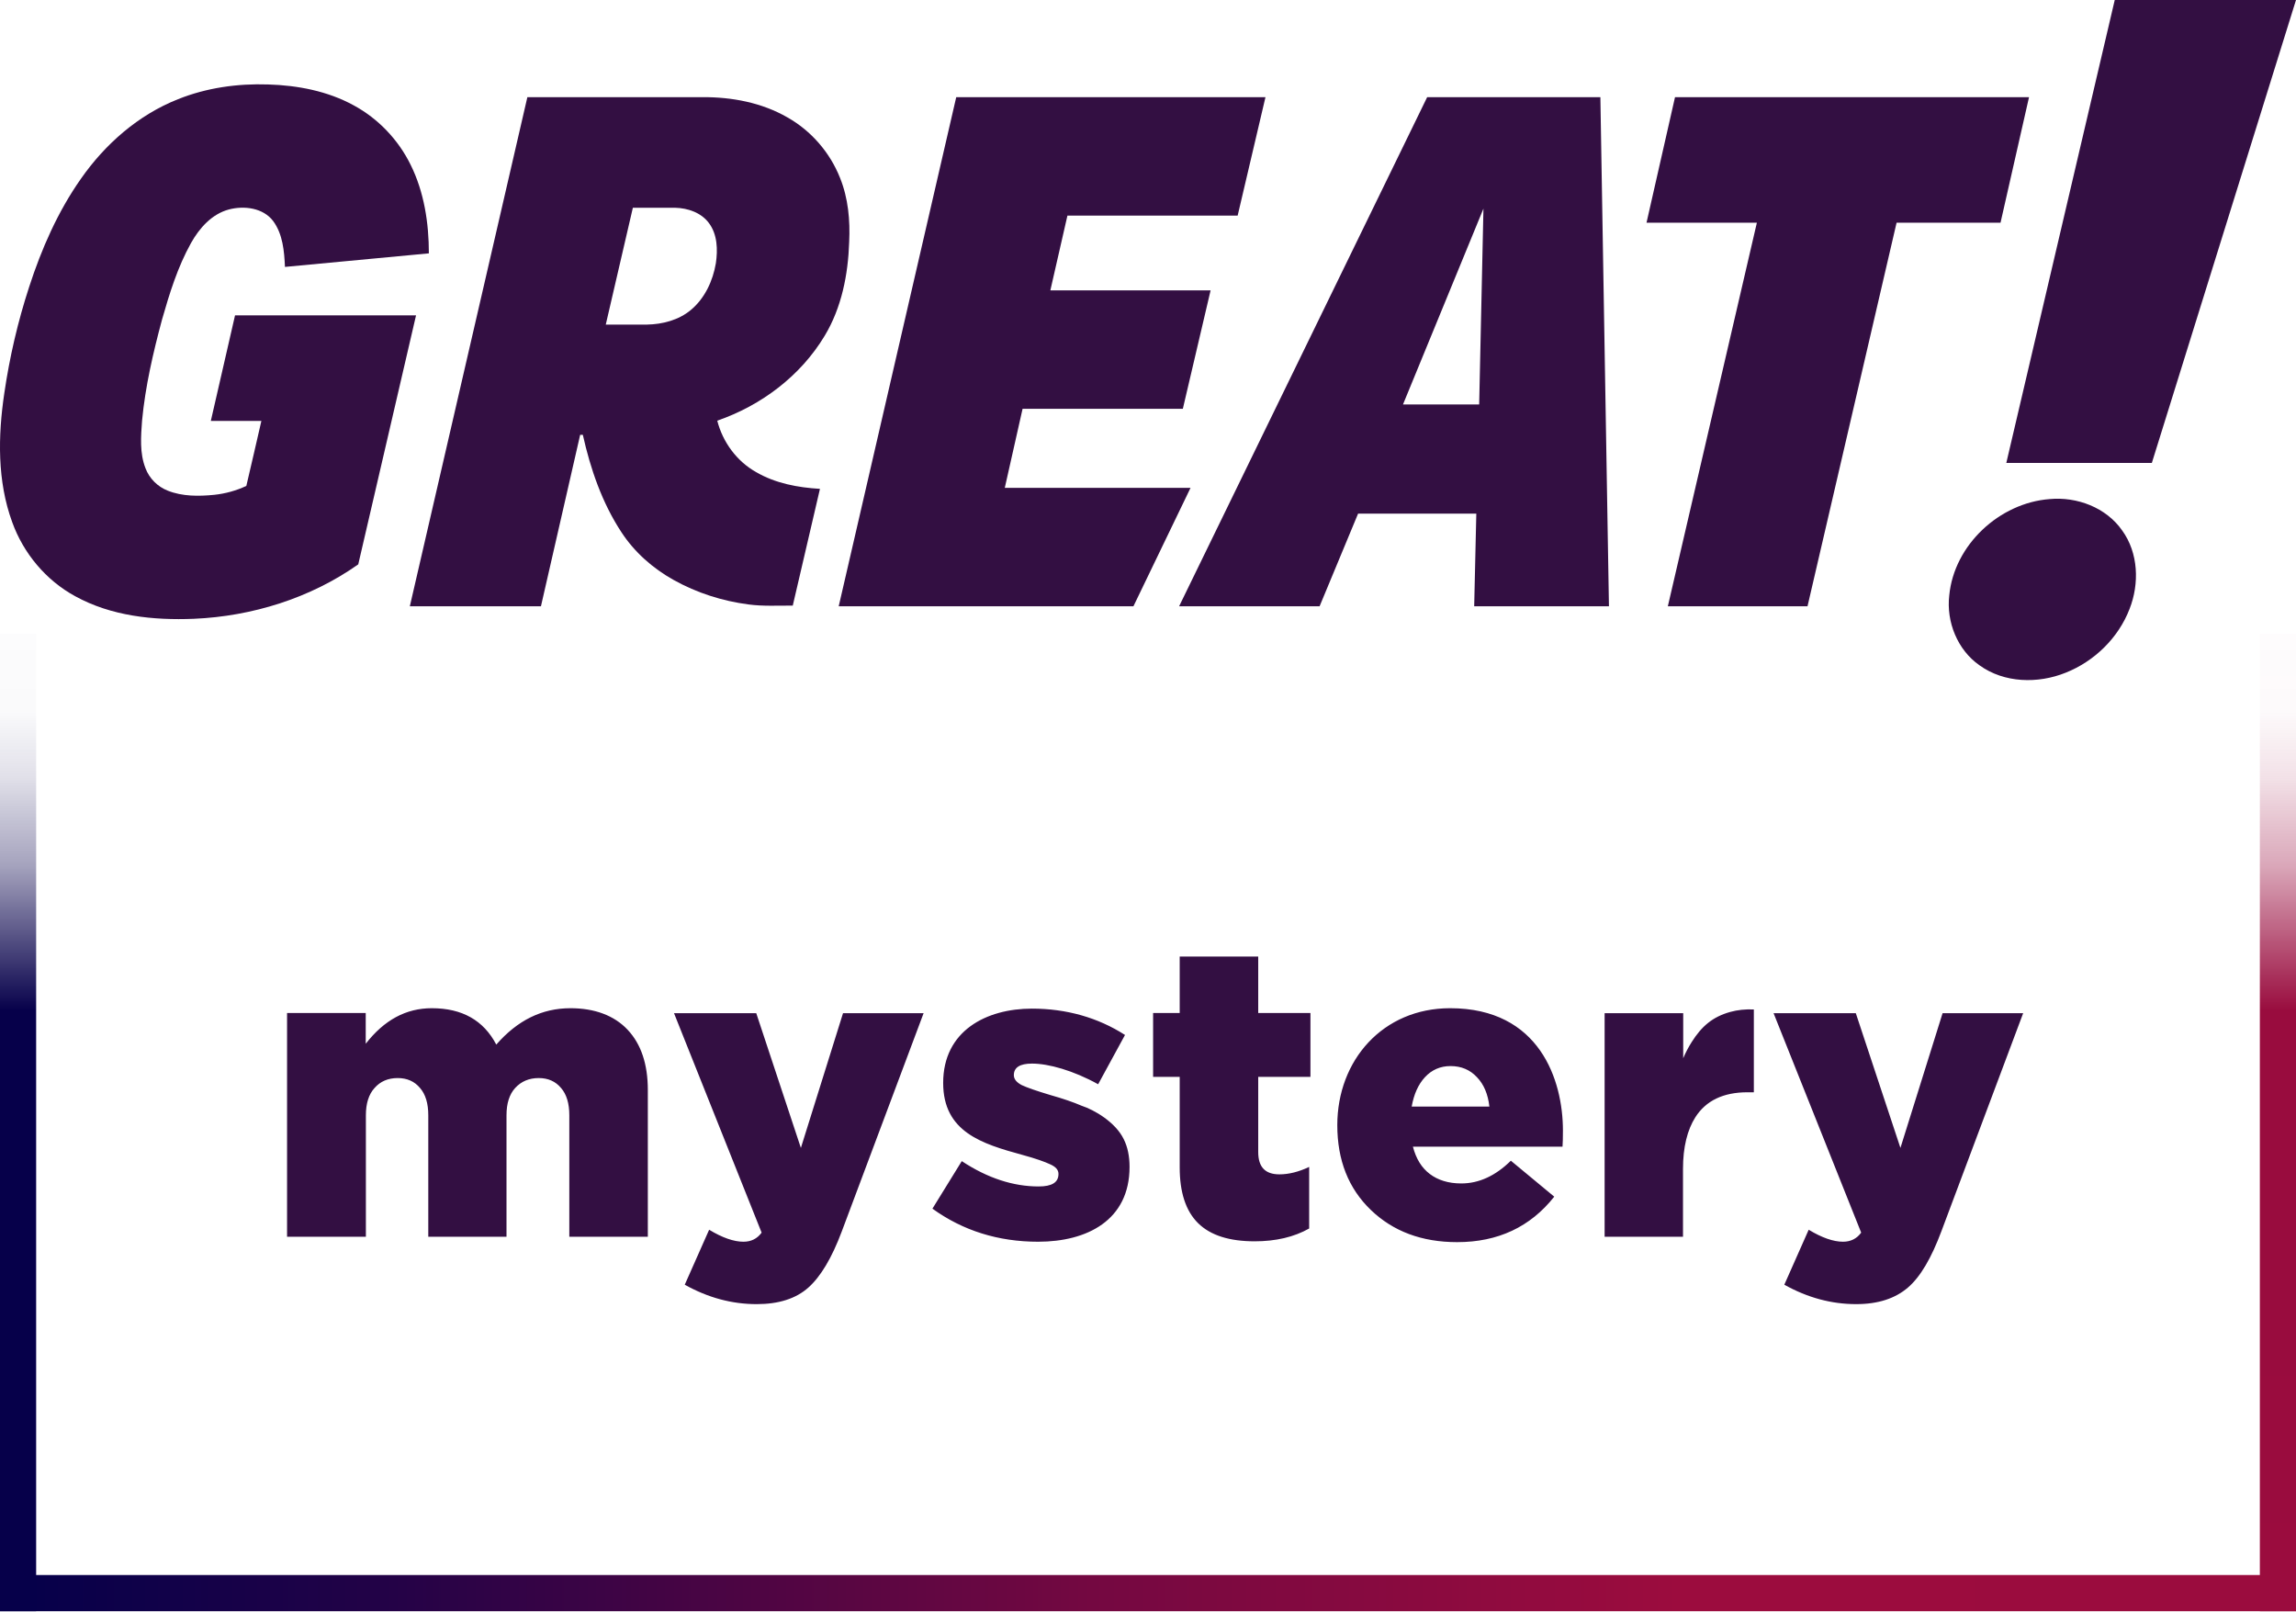
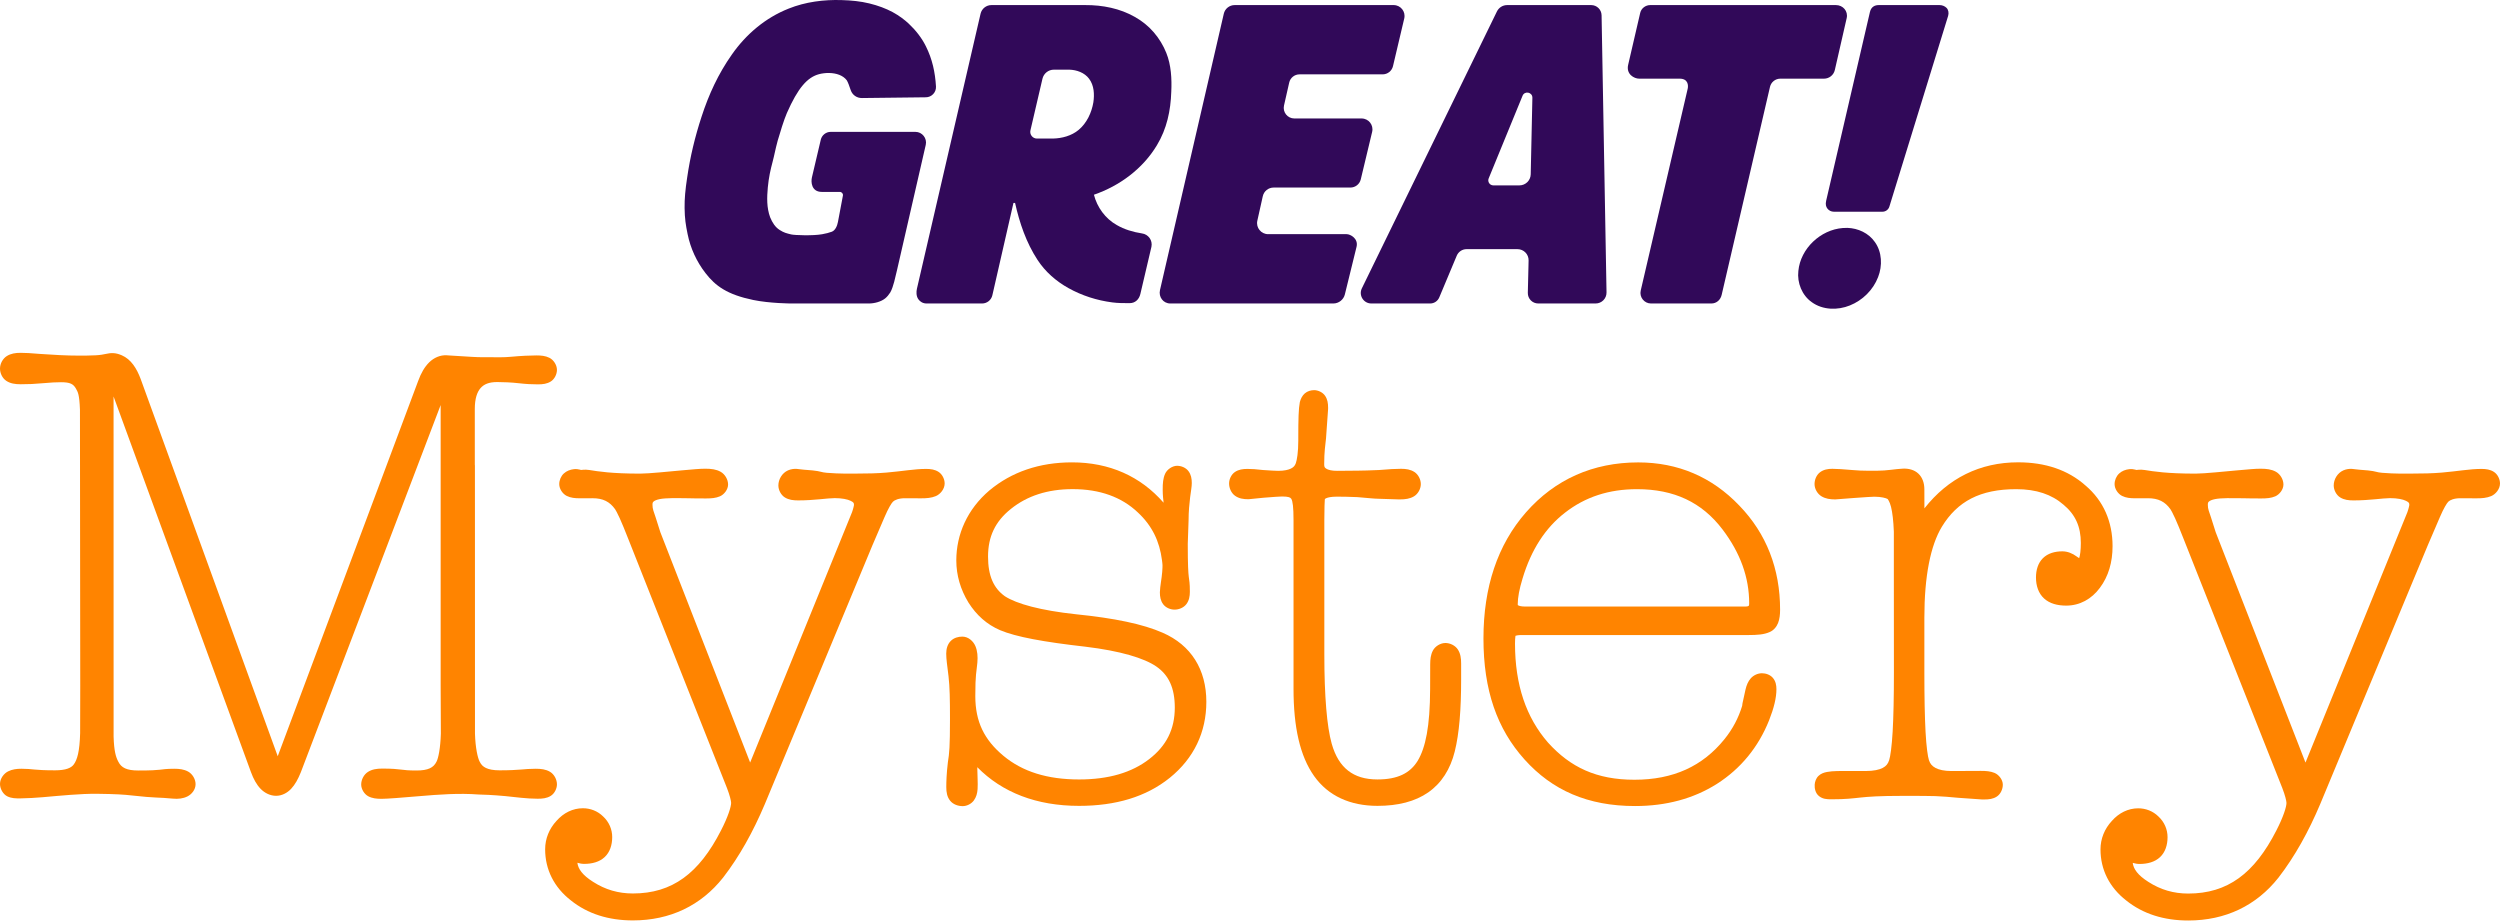
- <svg xmlns="http://www.w3.org/2000/svg" xmlns:xlink="http://www.w3.org/1999/xlink" version="1.1" viewBox="0 0 759.14 532.657" xml:space="preserve">
-   <defs>
-     <linearGradient id="b" x1="197.584" x2="469.36" y1="1111.2" y2="1111.2" gradientUnits="userSpaceOnUse" gradientTransform="matrix(0 -.8331718 1.06036 0 -1152.192 634.9475)">
-       <stop stop-color="#06004a" offset=".016" />
-       <stop stop-color="#06004a" offset=".31" />
-       <stop stop-color="#06004a" offset=".614" />
-       <stop stop-color="#06004a" offset=".763" stop-opacity=".361" />
-       <stop stop-color="#06004a" offset=".853" stop-opacity=".122" />
-       <stop stop-color="#06004a" offset=".92" stop-opacity=".02" />
-       <stop stop-color="#06004a" stop-opacity=".012" offset="1" />
-     </linearGradient>
-     <linearGradient id="a" x1="197.584" x2="469.36" y1="1111.2" y2="1111.2" gradientUnits="userSpaceOnUse" gradientTransform="matrix(0 -.8331718 1.06036 0 -1152.192 634.9475)">
-       <stop stop-color="#9b0c3e" offset=".016" />
-       <stop stop-color="#990c3e" offset=".315" />
-       <stop stop-color="#990c3e" offset=".614" />
-       <stop stop-color="#990c3e" offset=".763" stop-opacity=".361" />
-       <stop stop-color="#990c3e" offset=".853" stop-opacity=".122" />
-       <stop stop-color="#990c3e" offset=".92" stop-opacity=".02" />
-       <stop stop-color="#990c3e" stop-opacity=".012" offset="1" />
-     </linearGradient>
-     <linearGradient id="c" x1="128.59" x2="463.13" y1="1111.2" y2="1111.2" gradientUnits="userSpaceOnUse" gradientTransform="matrix(2.216754 0 0 1.061648 -276.33 -659.0143)">
-       <stop stop-color="#06004a" offset="0" />
-       <stop stop-color="#220247" offset=".156" />
-       <stop stop-color="#5c0642" offset=".379" />
-       <stop stop-color="#740841" offset=".475" />
-       <stop stop-color="#9c0c3e" offset=".737" />
-       <stop stop-color="#9b0c3e" offset="1" />
-     </linearGradient>
-     <linearGradient xlink:href="#a" id="d" gradientUnits="userSpaceOnUse" gradientTransform="matrix(0 -.9729007 1.06036 0 -431.0852 666.1488)" x1="137.21" y1="1111.2" x2="469.36" y2="1111.2" />
-     <linearGradient xlink:href="#b" id="e" gradientUnits="userSpaceOnUse" gradientTransform="matrix(0 -.9729007 1.06036 0 -1178.272 666.1488)" x1="137.21" y1="1111.2" x2="469.36" y2="1111.2" />
-   </defs>
-   <path d="M58.847 32.802c9.422-3.791 19.681-5.223 29.803-4.881 9.754.29 19.66 2.174 28.293 6.903 8.091 4.386 14.736 11.346 18.797 19.602 4.509 9.056 6.055 19.297 6.06 29.332l-47.584 4.481c-.231-5.197-.7-10.793-3.872-15.127-3.33-4.423-9.612-5.186-14.657-3.865-5.655 1.506-9.78 6.176-12.542 11.115-4.398 7.898-7.092 16.601-9.564 25.257-2.946 10.967-5.54 22.092-6.608 33.423-.384 5.234-.831 10.725 1.121 15.727 1.257 3.38 3.998 6.118 7.344 7.429 4.866 1.948 10.253 1.895 15.388 1.39 3.672-.39 7.276-1.374 10.622-2.948 1.699-7.15 3.314-14.324 4.972-21.479H69.705l8.007-34.91h59.847l-19.107 82.325c-15.835 11.178-35.053 17.154-54.345 17.996-13.384.548-27.362-.906-39.267-7.476-9.648-5.249-17.114-14.189-20.817-24.509-4.961-13.568-4.698-28.416-2.609-42.526 1.741-11.962 4.488-23.783 8.244-35.271C13.74 82.225 19.112 69.963 26.735 59.127c8.012-11.483 19.002-21.145 32.112-26.326Z" fill="#330f42" />
-   <path d="M232.309 32.12c9.675-.053 19.56 1.803 28.019 6.674 7.865 4.428 14.099 11.625 17.419 20.018 2.709 6.697 3.367 14.032 3.02 21.197-.347 10.73-2.488 21.682-8.086 30.98-7.954 13.268-20.996 23.072-35.532 28.079 1.81 7.082 6.439 13.405 12.831 16.996 6.387 3.733 13.831 5.118 21.128 5.544l-8.991 38.604c-4.866-.042-9.759.269-14.599-.384-8.665-1.121-17.15-3.828-24.784-8.092-6.902-3.844-12.994-9.214-17.313-15.853-6.371-9.709-10.196-20.86-12.715-32.133h-.882l-12.97 56.69H135.504l38.862-168.315Zm-23.064 36.566-8.954 38.62h13.647c5.15-.1 10.459-1.482 14.483-4.831 4.609-3.844 7.286-9.619 8.27-15.458.658-4.486.526-9.535-2.32-13.305-2.562-3.438-6.965-4.92-11.116-5.026Z" fill="#330f42" />
-   <path d="M316.165 32.12h102.245l-9.196 39.151h-56.281l-5.65 24.73h52.982l-9.175 39.141h-52.987l-5.887 26.147h61.415l-18.881 39.147H277.308Z" fill="#330f42" />
-   <path d="m529.142 32.12 2.832 168.315h-44.554l.7-30.637h-39.085l-12.732 30.637h-46.449l82.018-168.315ZM463.883 133.705h25.185l1.411-64.735Z" fill="#330f42" />
-   <path d="M553.82 32.12h117.049l-9.422 41.502h-34.369L597.627 200.438h-46.18l29.44-126.816H544.398Z" fill="#330f42" />
-   <path d="M699.211 0h59.929l-47.665 153.046h-48.118Z" fill="#330f42" />
-   <path d="M677.684 164.993c9.037-.842 18.696 2.791 23.98 10.372 5.4 7.44 5.732 17.607 2.432 25.978-3.684 9.556-11.616 17.28-21.101 21.045-9.143 3.691-20.327 3.459-28.501-2.443-7.29-5.086-11.016-14.358-10-23.109 1.605-16.711 16.617-30.585 33.191-31.843Z" fill="#330f42" />
-   <path d="M94.913 408.867V334.9H120.924v10.159c6.103-7.834 13.286-11.751 21.848-11.751 10.02 0 17.125 4.008 21.315 12.024 7.014-8.016 15.058-12.024 24.531-12.024 7.925 0 14.419 2.368 18.883 7.105 4.463 4.737 6.695 11.386 6.695 19.949v48.505h-25.961v-40.171c0-3.917-.911-6.923-2.733-9.018-1.822-2.186-4.281-3.279-7.378-3.279-3.188 0-5.784 1.093-7.788 3.279-1.913 2.095-2.869 5.101-2.869 9.018v40.171h-25.861v-40.171c0-3.917-.911-6.923-2.733-9.018-1.822-2.186-4.281-3.279-7.378-3.279-3.188 0-5.739 1.093-7.652 3.279-1.913 2.095-2.869 5.101-2.869 9.018v40.171Zm155.266 22.271q-12.297 0-23.774-6.422l8.061-18.172q6.558 3.962 11.341 3.962 3.826 0 6.012-3.006l-28.967-72.553h27.19l14.757 44.543 13.937-44.543h26.644L278.326 407.091q-4.919 13.117-11.067 18.582-6.149 5.465-17.079 5.465Zm93.096-20.632c-13.208 0-24.868-3.644-34.979-10.931l9.701-15.713c8.562 5.648 17.034 8.372 25.414 8.372 4.372 0 6.558-1.312 6.558-4.136 0-1.366-.911-2.36-2.733-3.18-1.731-.82-4.782-1.921-9.155-3.106-6.729-1.842-13.293-3.743-18.172-7.215-4.87-3.466-8.062-8.497-8.062-16.597 0-17.243 14.294-24.557 29.35-24.557 11.386 0 21.843 2.97 30.77 8.708l-8.881 16.296c-8.198-4.554-16.405-6.832-21.862-6.832-4.008 0-6.012 1.275-6.012 3.826 0 1.275.865 2.368 2.596 3.279 1.731.82 4.873 1.913 9.428 3.279 4.19 1.184 7.652 2.368 10.384 3.553 4.128 1.335 11.203 5.405 13.937 11.067 1.275 2.551 1.913 5.602 1.913 9.155 0 17.652-14.074 24.731-30.196 24.731Zm71.545-.137c-8.289 0-14.581-1.938-18.701-6.014-4.12-4.076-6.067-10.291-6.067-18.444V356.002H381.257v-21.105h8.795v-18.669h25.961v18.669H433.279v21.105h-17.266v24.854c0 4.919 2.268 7.378 7.005 7.378 3.097 0 6.376-.82 9.838-2.459v20.359c-5.01 2.824-11.022 4.236-18.036 4.236Zm66.963.273c-11.66 0-21.178-3.553-28.557-10.658s-11.067-16.442-11.067-28.01c0-21.48 15.079-38.668 37.301-38.668 29.614 0 37.301 23.802 37.301 40.444 0 2.368-.046 4.145-.137 5.329h-49.462c1.048 4.053 2.903 6.994 5.568 9.02s6.137 3.14 10.418 3.14c5.83 0 11.295-2.505 16.396-7.515l14.347 11.887c-7.925 10.02-18.628 15.03-32.109 15.03Zm-15.03-44.816h25.687c-.455-4.099-1.822-7.333-4.099-9.701-2.277-2.459-5.192-3.689-8.745-3.689-3.37 0-6.194 1.23-8.471 3.689-2.186 2.368-3.644 5.602-4.372 9.701Zm63.792 43.04v-73.92h25.985v14.893c.825-1.953 1.783-3.728 2.791-5.326 3.278-5.197 6.894-8.347 12.761-9.976 2.394-.665 4.994-.938 7.803-.82V361.1h-2.136c-7.996 0-13.729 2.801-17.196 8.243-2.655 4.166-4.093 9.88-4.093 17.069v22.455Zm83.187 22.271c-8.198 0-16.123-2.141-23.774-6.422l8.061-18.172c4.372 2.642 8.153 3.962 11.341 3.962 2.551 0 4.554-1.002 6.012-3.006l-28.967-72.553h27.19l14.757 44.543 13.937-44.543h26.644l-27.054 72.143c-3.279 8.745-6.875 14.985-11.067 18.582-4.162 3.571-9.792 5.465-17.079 5.465Z" fill="#330f42" />
-   <path d="M0 520.689v11.968h759.14v-11.968Z" fill="url(#c)" />
-   <path d="M747.187 532.657h11.953V209.508h-11.953Z" fill="url(#d)" />
-   <path d="M0 532.657h11.953V209.508H0Z" fill="url(#e)" />
+ <svg xmlns="http://www.w3.org/2000/svg" version="1.1" width="1409.561" height="519" viewBox="0 0 1409.561 519">
+   <path d="M1041.57 128.485c-.859-.025-1.72.002-2.572.082-12.505.957-23.83 11.508-25.041 24.217-.767 6.655 2.045 13.706 7.545 17.574 6.167 4.489 14.606 4.664 21.504 1.857 7.156-2.863 13.14-8.736 15.92-16.004 2.49-6.367 2.24-14.098-1.834-19.756-3.489-5.045-9.505-7.792-15.522-7.971Z" fill="#310959" />
+   <path d="m1054.316 6.762-24.687 106.439c-.474 2.043-.088 3.401.74 4.444.828 1.042 2.106 1.727 3.576 1.727h27.438c1.783 0 3.361-1.168 3.884-2.867L1098.4 8.972c.514-1.67.134-3.481-.853-4.496-.988-1.014-2.479-1.61-3.978-1.61h-34.311c-1.863 0-4.204.714-4.942 3.896Z" fill="#310959" />
+   <path d="m924.792 7.25-6.8 29.308c-1.243 5.358 3.458 7.793 6.192 7.793h22.849c4.814 0 4.959 3.826 4.522 5.707l-26.472 113.751c-.865 3.715 1.966 7.305 5.8 7.305h34.005c2.928 0 5.169-2.018 5.832-4.87l27.243-117.265c.629-2.709 3.044-4.627 5.825-4.627h24.619c2.926 0 5.462-2.023 6.114-4.874l6.693-29.299c.88-3.853-2.092-7.312-6.03-7.312H930.408c-2.511 0-5.002 1.732-5.617 4.384Z" fill="#310959" />
+   <path d="m844.004 6.461-76.155 156.112c-1.923 3.943.948 8.538 5.335 8.538h33.174c2.271 0 4.273-1.366 5.15-3.461l9.841-23.484c.936-2.234 3.118-3.692 5.54-3.692h28.714c3.515 0 6.341 2.893 6.257 6.407l-.435 18.231c-.079 3.29 2.568 5.998 5.858 5.998h32.375c3.434 0 6.2-2.816 6.139-6.249L903.011 8.615c-.057-3.192-2.66-5.749-5.853-5.749h-47.4a6.402 6.402 0 0 0-5.754 3.595Zm19.991 48.682-.938 43.134c-.075 3.473-2.912 6.248-6.386 6.248h-14.686c-2.027 0-3.407-2.057-2.638-3.932l19.105-46.605c1.21-2.953 5.612-2.036 5.542 1.155Z" fill="#310959" />
+   <path d="m690.008 7.738-35.981 155.822c-.892 3.863 1.842 7.551 5.806 7.551h91.925c3.083 0 5.782-2.168 6.502-5.098l6.594-26.848c1.144-4.659-3.495-7.139-5.57-7.139h-44.312c-3.925 0-6.928-3.683-6.063-7.564l3.085-13.831c.636-2.852 3.167-4.88 6.088-4.88h43.3c2.785 0 5.207-1.911 5.856-4.62l6.415-26.793c.92-3.844-1.993-7.537-5.946-7.537H729.791c-3.842 0-6.69-3.567-5.839-7.314l2.937-12.929c.615-2.709 3.024-4.632 5.802-4.632h46.867c2.784 0 5.202-1.914 5.842-4.623l6.351-26.895c.909-3.851-2.012-7.543-5.969-7.543h-89.65c-2.927 0-5.466 2.02-6.125 4.872Z" fill="#310959" />
+   <path d="M611.938 2.866h-52.943c-2.927 0-5.47 2.029-6.127 4.871l-35.889 155.082c-.364 1.573-.473 4.072.802 5.893 1.011 1.444 2.633 2.402 4.678 2.402h31.249c2.779 0 5.189-1.921 5.808-4.631l11.893-52.059h.912c2.52 11.273 6.303 22.424 12.674 32.133 4.319 6.639 10.467 12.01 17.369 15.854 7.633 4.265 16.119 6.97 24.783 8.092 3.103.418 6.732.441 9.861.415 3.078-.022 5.242-2.146 5.95-5.141l6.252-26.635c.746-3.593-1.721-7.062-5.36-7.537-4.987-.781-9.877-2.203-14.239-4.753-6.392-3.591-11.022-9.977-12.832-17.059 14.536-5.007 27.577-14.66 35.531-27.928 5.598-9.298 7.739-19.449 8.086-30.18.347-7.166-.078-15.102-2.787-21.799-1.66-4.196-4.085-8.193-7.1-11.695-3.015-3.502-6.618-6.374-10.551-8.588-8.459-4.87-18.345-6.79-28.02-6.738Zm-17.73 36.41h8.677c4.151.105 8.602 1.673 11.164 5.111 2.846 3.77 3.076 8.819 2.418 13.305-.984 5.839-3.708 11.715-8.316 15.559-4.024 3.349-9.434 4.775-14.584 4.875h-8.909c-2.428 0-4.223-2.261-3.672-4.626l6.781-29.11c.698-2.994 3.367-5.113 6.441-5.113Z" fill="#310959" />
+   <path d="M474.658.051c-10.122-.342-20.582 1.01-30.004 4.801-13.11 5.181-24.035 14.468-32.047 25.951-7.623 10.836-12.959 22.398-17.041 34.961-3.756 11.489-6.403 22.508-8.145 34.471-1.013 6.588-1.501 11.925-1.43 17.049.084 6.087.626 9.44 1.705 14.74 1.627 7.993 5.055 15.461 10.059 21.936 5.596 7.241 12.216 12.132 26.963 15.182 9.329 1.929 21.396 1.973 21.396 1.973h43.743c3.146 0 6.858-.986 9.185-2.838 1.164-.926 2.121-2.145 2.929-3.414.808-1.27 1.849-4.525 2.21-6.021l1.56-6.463 16.224-70.717c.84-3.66-1.981-7.309-5.819-7.309h-47.828c-2.637 0-4.949 1.911-5.53 4.38l-5.018 21.33c-.593 2.52-.299 8.139 5.585 8.139h10.152c1.091 0 1.949.99 1.751 2.063l-2.805 14.872c-.403 2.135-1.441 4.756-3.473 5.523-1.555.587-3.299 1.016-5.436 1.405-5.149.937-15.579.575-17.462.111-2.728-.674-4.009-.942-6.478-2.507-2.528-1.603-4.114-4.073-5.407-7.224-1.964-5.37-1.798-11.111-1.293-16.727.534-5.665 1.522-10.029 2.672-14.348 1.15-4.319 1.435-6.591 2.908-12.074 1.236-4.328 3.628-12.019 5.16-15.514 6.278-14.32 11.608-20.218 18.146-21.959 3.428-.898 7.888-1.017 11.44.385 1.676.662 3.149 1.662 4.217 3.08.734 1.276 1.277 2.797 2.232 5.595.917 2.682 3.455 4.435 6.289 4.394l36.007-.42c3.256.004 5.898-2.758 5.758-6.01-.474-8.127-2.051-15.433-5.691-22.744-2.327-4.731-5.732-9.067-9.738-12.818-1.95-1.826-5.124-4.366-9.004-6.451-3.767-2.024-8.194-3.702-13.191-4.914C485.145.714 480.015.21 474.658.051Z" fill="#310959" />
+   <path d="M1137.883 260.668c-21.606 0-39.498 8.989-52.852 25.965l-.027-10.805c-.009-3.374-1.035-6.588-3.356-8.771-2.32-2.183-5.538-2.983-8.781-2.826-4.547.22-8.954 1.178-14.461 1.178h-5.418c-2.78 0-5.432-.117-7.953-.346h-.008l-.008-.002c-5.583-.485-9.441-.736-11.9-.736-2.541 0-4.953.421-6.98 1.975-2.028 1.554-3.057 4.228-3.057 6.633 0 2.753 1.67 5.545 3.93 6.902 2.26 1.357 4.818 1.744 7.658 1.744h.15l10.248-.787-.009.002c6.489-.48 10.779-.738 11.738-.738 3.921 0 6.688.797 7.472 1.287l.012.008.012.008c-.024-.015 1.137 1.276 1.922 4.445.782 3.158 1.344 7.873 1.58 13.939v22.631l.041 56.635c0 14.021-.242 25.237-.717 33.59-.475 8.354-1.312 14.047-1.971 16.021-.7 2.098-1.652 3.296-3.601 4.334-1.949 1.038-5.111 1.77-9.779 1.77-1.656 0-4.111-.019-7.504-.024-6.627-.008-10.818-.095-14.205.561-1.694.328-3.383.885-4.78 2.242-1.396 1.358-2.01 3.313-2.113 4.914-.127 1.967.332 4.768 2.43 6.439 2.097 1.671 4.351 1.807 6.976 1.807 8.289 0 11.84-.512 16.371-.986 4.531-.474 10.307-.945 23.938-.945 10.473.014 13.96-.004 18.414.139 4.082.13 7.783.506 12.715.938l.033.002 13.471.949h1.222c2.651 0 5.005-.245 7.17-1.676 2.165-1.431 3.332-4.254 3.332-6.652 0-2.862-2.293-5.659-4.646-6.639-2.352-.979-4.819-1.142-7.703-1.143h-.006c-5.453-.008-16.494.076-16.533.076h-.002c-4.141-0-7.136-.71-9.084-1.762-1.949-1.052-2.996-2.313-3.674-4.344-.653-1.955-1.47-7.654-1.92-16.01-.45-8.356-.666-19.578-.666-33.605v-30.66c0-23.662 3.51-40.834 9.859-51.336l.002-.004.006-.01c8.752-14.331 21.576-21.188 41.928-21.188 11.334 0 20.003 2.968 26.678 8.773l.029.025.027.023c6.653 5.571 9.69 12.354 9.69 21.51 0 4.106-.42 7.059-.903 8.438-.032.092-.023.039-.054.115-.39-.246-.734-.446-1.317-.883-2.43-1.82-5.229-2.951-8.138-2.951-4.268 0-8.182 1.12-10.942 3.838-2.76 2.718-3.935 6.639-3.935 10.922 0 4.702 1.442 8.992 4.597 11.848 3.156 2.855 7.51 3.994 12.446 3.994 7.657 0 14.301-3.702 18.957-9.988 4.882-6.509 7.179-14.476 7.179-23.529 0-13.657-5.043-25.556-15.254-34.199-9.931-8.848-22.836-13.074-37.976-13.074Z" fill="#ff8400" />
+   <path d="M923.697 260.719c-25.527 0-46.963 9.572-63.287 28.129v.002l-.002.002c-16.107 18.345-23.998 42.289-23.998 71.135 0 29.102 7.615 50.958 23.207 68.285 15.583 17.317 35.617 26.193 62.273 26.193 17.476 0 32.981-4.152 46.18-12.516l.01-.006.008-.004c13.423-8.598 23.291-20.64 29.348-35.76l.004-.012.006-.012c2.756-7.005 4.147-12.7 4.147-17.574 0-2.208-.404-4.446-1.94-6.299-1.535-1.852-4.023-2.688-6.232-2.688-2.337 0-4.757 1.125-6.293 2.863-1.536 1.738-2.385 3.866-2.959 6.303l-.004.016-.004.014c-.605 2.659-1.06 4.726-1.373 6.262-.264 1.298-.461 1.885-.516 2.916-2.037 6.775-5.35 13.079-9.977 18.799l-.002.002v.002c-12.305 15.244-28.827 22.867-50.764 22.867-21.305 0-36.091-6.974-48.715-20.943-12.308-14.124-18.615-32.511-18.615-55.824 0-1.801.092-3.206.227-4.104.023-.156.05-.192.08-.315.469-.123 1.423-.4 3.342-.4H985.832c4.982 0 8.696-.266 11.885-1.658 2.296-.939 3.986-2.995 4.828-5.188.849-2.21 1.115-4.641 1.115-7.453 0-22.973-7.672-42.884-23.027-58.73l-.006-.006c-15.344-16.072-34.555-24.299-56.93-24.299Zm-.723 15.088c20.951 0 36.568 7.405 48.166 22.619 10.166 13.383 15.09 27.236 15.09 41.721 0 1.226-.226 1.394-.295 1.459-.069.065-.478.375-1.908.375H859.754c-2.203 0-3.429-.455-3.744-.67-.315-.215-.266.037-.266-.803 0-3.47.859-8.33 2.715-14.351l.004-.014.004-.014c4.873-16.218 12.848-28.498 23.928-37.078l.006-.004.004-.002c11.349-8.839 24.693-13.238 40.57-13.238Z" fill="#ff8400" />
+   <path d="M740.9 219.979c-1.72 0-3.721.525-5.211 1.818-1.49 1.293-2.282 3.006-2.766 4.775l-.037.133-.025.133c-.693 3.46-.856 9.703-.856 19.881v1.805c0 6.46-.747 10.858-1.406 12.674-.525 1.418-1.235 2.231-2.723 2.982-1.49.752-3.876 1.291-7.207 1.291-1.627 0-4.543-.211-8.424-.453l.242.023c-4-.499-7.04-.652-9.158-.652-2.585 0-4.92.319-7.01 1.711-2.09 1.393-3.33 4.109-3.33 6.492 0 2.575 1.196 5.393 3.365 6.941s4.694 1.945 7.436 1.945h.197l8.338-.836.023-.002c5.731-.476 9.481-.705 10.488-.705 1.705 0 3.017.125 3.82.365.735.219 1.026.457 1.408.943.797 1.415 1.258 4.577 1.258 12.008v95.131c0 21.585 3.623 37.895 11.588 49.148 7.965 11.254 20.406 16.834 35.754 16.834 11.507 0 21.158-2.413 28.619-7.6 7.458-5.185 12.473-13.094 14.938-23.059 2.548-10.176 3.604-23.633 3.604-40.635v-9.018c0-2.93-.358-5.524-1.826-7.811-1.469-2.287-4.372-3.703-7.041-3.703-2.885 0-5.815 1.9-7.064 4.277-1.249 2.377-1.505 4.931-1.514 7.779l-.041 13.873c-.065 21.19-2.582 33.108-7.027 40.522-4.316 6.964-11.269 10.482-22.646 10.482-7.052 0-12.393-1.702-16.547-4.939-4.152-3.236-7.282-8.163-9.285-15.268l-.002-.006c-0-.001 0-.001 0-.002-2.673-9.571-4.141-26.608-4.141-50.256v-75.752c0-6.463.2-11.099.26-11.455l.008-.047.008-.045c.065-.454-.094-.372.791-.799s2.876-.871 5.787-.871c2.863 0 6.75.022 11.699.256 5.89.473 9.636.928 12.145.928l-.127-.002 11.262.361h.785c3.036 0 5.639-.349 7.941-1.734 2.303-1.385 3.844-4.259 3.844-6.893 0-2.574-1.39-5.384-3.6-6.818-2.21-1.434-4.728-1.809-7.562-1.809-2.816 0-6.96.217-12.461.691-5.258.239-9.192.334-11.777.355l-11.82.102c-3.028.026-5.101-.569-6.049-1.188-.948-.619-1.211-.951-1.211-2.543 0-7.06.661-11.032 1.018-14.447l.006-.066 1.176-16.604v-.859c0-2.376-.332-4.59-1.668-6.57-1.336-1.98-3.928-3.217-6.244-3.217Z" fill="#ff8400" />
+   <path d="M604.439 260.692c-18.336 0-34.071 5.366-46.598 15.832l-.016.014-.014.012c-12.367 10.548-18.623 24.678-18.623 39.43 0 8.428 2.389 16.411 6.814 23.689l.016.027.018.025c4.443 7.046 10.352 12.384 17.838 15.588l.008.004.006.002c8.882 3.763 24.559 6.644 48.057 9.305l-.027-.002c19.696 2.369 33.23 6.427 40.127 11.227 6.862 4.776 10.332 11.965 10.332 23.1 0 12.155-4.682 21.541-14.463 29.088-9.774 7.542-22.779 11.443-39.5 11.443-17.892 0-31.895-4.378-42.639-13.318-10.847-9.026-15.873-19.255-15.873-33.668 0-12.747.674-13.316 1.16-18.877.301-3.445.051-6.573-1.103-9.314-1.155-2.741-3.958-5.361-7.359-5.361-2.217 0-4.71.611-6.539 2.443-1.829 1.832-2.557 4.442-2.557 7.137 0 3.304.584 6.621 1.299 12.805.69 5.967.82 12.906.82 24.18 0 15.36-.367 19.295-1.166 24.156l-.014.084-.01.084c-.744 6.188-.893 10.953-.893 13.967 0 2.866.432 5.491 2.156 7.652 1.724 2.162 4.561 3.072 7.086 3.072 2.45 0 4.891-1.317 6.279-3.182 1.389-1.865 1.972-4.076 2.125-6.438.233-3.585-.14-7.343-.168-12.34 14.052 14.284 33.405 21.809 57.395 21.809 20.627 0 37.809-5.072 51.141-15.824l.004-.002.004-.002c13.551-10.978 20.605-25.688 20.605-42.84 0-18.205-8.57-31.96-24.662-38.959-11.059-4.876-27.215-8.221-48.84-10.406l-.023-.004c-19.894-2.13-33.46-5.855-40.078-10.164-6.301-4.495-9.484-11.432-9.484-22.35 0-11.255 4.043-19.813 12.869-26.863l.004-.004.006-.004c9.125-7.333 20.63-11.162 34.842-11.162 15.353 0 27.633 4.494 36.705 13.111l.016.018.018.016c8.055 7.469 12.257 16.309 13.605 26.867.331 2.592.433 2.702.131 6.715-.284 3.778-1.176 7.718-1.305 11.367l-.002.07v.068c0 2.417.394 4.723 1.873 6.693 1.48 1.97 4.082 3.016 6.4 3.016 2.422 0 5.095-1.048 6.648-3.076 1.553-2.028 1.984-4.446 1.984-6.992 0-5.093-.351-6.259-.619-8.486-.268-2.222-.563-6.351-.564-18.512l.461-13.336v-.068c0-4.753.433-9.248.875-12.861.442-3.614.932-5.88.932-8.06 0-2.417-.394-4.723-1.873-6.693-1.48-1.97-4.082-3.016-6.4-3.016-2.651 0-5.65 2.003-6.783 4.521-1.131 2.515-1.363 5.321-1.342 9.055.001 3.012.321 5.542.502 7.242-13.007-14.902-30.52-22.748-51.623-22.748Z" fill="#ff8400" />
+   <path d="M397.647 264.272c-3.203 0-6.698.361-13.416.949-6.42.562-18.313 1.82-23.244 1.82-16.209 0-23.77-1.247-28.664-2.035-2.712-.436-4.585.004-4.812-.016.253.022.144.003-.602-.205-.745-.208-1.994-.404-3.305-.258-2.072.232-4.099.953-5.705 2.43-1.606 1.477-2.582 3.756-2.582 6.014 0 2.737 1.95 5.514 4.215 6.635 2.264 1.121 4.669 1.347 7.399 1.336l7.15-.027c5.94-.023 9.73 2.013 12.678 6.133l.025.037.029.037c.257.343 1.346 2.264 2.627 5.111 1.281 2.848 2.889 6.74 4.801 11.633l.004.008 55.627 140.408c1.617 4.152 2.361 7.389 2.361 8.41 0 2.118-1.72 7.79-5.703 15.51l-.004.008-.004.008c-12.372 24.241-27.514 35.545-49.697 35.545-8.209 0-15.572-2.144-22.434-6.564l-.014-.01-.014-.01c-5.984-3.785-8.396-7.268-8.824-10.723 1.258.373 2.529.625 3.779.625 4.589 0 8.693-1.101 11.635-3.861 2.942-2.76 4.225-6.833 4.225-11.26 0-4.33-1.793-8.566-5.152-11.652-3.09-3.048-7.18-4.6-11.379-4.6-5.662 0-10.893 2.593-14.842 7.078-4.188 4.489-6.438 10.116-6.438 16.078 0 11.431 5.066 21.459 14.506 28.801 9.418 7.563 21.261 11.287 34.951 11.287 21.005 0 38.409-8.389 50.873-24.137l.016-.02.014-.018c9.167-11.875 16.925-25.839 23.531-41.475l.004-.01 60.586-145.723 6.891-16.051c2.104-4.902 3.856-7.777 4.746-8.666.893-.891 3.181-1.953 6.789-1.935l8.945.045c3.143.016 5.887-.177 8.44-1.254 2.552-1.077 4.961-4.005 4.961-7.117 0-2.429-1.313-5.148-3.414-6.516-2.101-1.368-4.44-1.688-7.025-1.688-6.626 0-13.327 1.295-22.363 2.064-5.1.434-10.657.586-18.465.586h-.076s-8.164.147-15.111-.461c-1.698-.148-2.28-.307-3.293-.555-1.013-.248-2.423-.576-4.678-.789-2.775-.263-2.646-.24-4.904-.404-1.649-.12-2.685-.348-4.092-.457-1.401-.109-3.267.104-4.928.85-3.319 1.465-5.404 5.056-5.404 8.49 0 2.574 1.466 5.426 3.699 6.783 2.234 1.357 4.683 1.645 7.463 1.645 9.226 0 16.49-1.283 20.592-1.283 4.073 0 7.271.662 8.979 1.518 1.708.856 1.895 1.202 1.895 2.381 0-.079-.234 1.644-1.1 4.037L422.949 429.932l-50.639-129.895-2.674-8.43-.004-.01c-.974-3.016-1.779-4.582-1.746-6.998.017-1.238.208-1.446.697-1.875.489-.429 1.63-.98 3.426-1.328 3.591-.696 9.351-.545 15.414-.478l-.117-.004c3.905.161 7.161.073 10.828.119h.049c2.907 0 5.395-.187 7.746-1.203s4.584-3.81 4.584-6.66c0-2.818-1.764-5.817-4.238-7.188-2.475-1.37-5.271-1.711-8.629-1.711Z" fill="#ff8400" />
+   <path d="M11.562 198.934c-2.84 0-5.427.386-7.709 1.815C1.572 202.177 0 205.044 0 207.823c0 2.474 1.241 5.351 3.516 6.883 2.275 1.532 4.943 1.943 8.131 1.943 4.33 0 8.06-.152 11.951-.541 4.934-.469 8.558-.602 10.809-.602 5.213 0 6.952 1.02 8.44 3.65.696 1.274 1.035 1.873 1.395 3.393.362 1.53.681 4.062.84 8.482l.16 155.707-.06 26.625c-.27 10.406-1.665 15.025-3.57 17.619l-.016.02-.014.019c-1.375 1.922-4.398 3.305-10.525 3.305-12.382 0-12.335-.883-18.971-.883-2.625 0-5.163.291-7.531 1.482S0 438.927 0 442.032c0 2.695 1.71 5.788 4.107 6.957 2.397 1.169 4.732 1.19 7.465 1.156 4.02-.05 8.488-.314 12.445-.654 5.251-.451 10.455-.955 15.619-1.328 5.192-.375 10.314-.67 15.375-.602 10.191.139 14.689.411 19.604.971 12.96 1.477 14.943.964 22.74 1.746 3.083.309 5.905-.023 8.336-1.24 2.431-1.217 4.58-3.847 4.58-6.906 0-2.864-1.816-5.781-4.182-7.086-2.365-1.305-4.954-1.601-7.842-1.601-4.529 0-6.346.358-8.182.553-2.026.215-4.602.43-12.049.43-6.656 0-9.622-1.606-11.291-4.939l-.027-.055-.027-.053c-1.332-2.471-2.386-5.965-2.619-14.039l-.021-191.805 77.449 211.754.002.002c1.446 3.938 3.174 7.117 5.496 9.504s5.449 3.898 8.709 3.898c3.204 0 6.234-1.58 8.459-3.945 2.224-2.365 3.92-5.474 5.473-9.35l.014-.031 78.818-206.994v158.375l.115 26.9c-.236 8.153-1.43 13.899-2.418 15.73l-.027.053-.027.055c-1.669 3.333-4.635 4.939-11.291 4.939-4.71 0-6.428-.24-8.68-.514-2.252-.273-4.965-.568-10.59-.568-3.066 0-5.745.396-8.072 1.875-2.328 1.479-3.812 4.395-3.812 7.111 0 2.593 1.728 5.425 3.988 6.625 2.26 1.2 4.684 1.441 7.535 1.441 3.183 0 12.136-.723 21.08-1.486 11.408-.973 22.557-1.791 33.656-.949l.107.008.107.002c2.271.048 7.32.21 14.676.881 5.812.555 11.97 1.489 18.359 1.49 2.759 0 5.122-.251 7.307-1.572 2.185-1.321 3.557-4.137 3.557-6.539 0-2.694-1.541-5.668-3.912-7.074-2.371-1.406-5.012-1.713-8.113-1.713-6.618 0-8.486.883-20.369.883-3.478 0-5.953-.519-7.621-1.318-1.668-.8-2.664-1.79-3.531-3.522l-.025-.055-.029-.053c-1.05-1.946-2.383-7.643-2.617-15.738l-.023-125.377c0-16.68-.004-23.274-.012-25.154-.001-.235-.003-.395-.004-.508-.001-.056.001-.081-.002-.176a3.727 3.727 0 0 0-.006-.119c-.001-.012-.03-.138-.043-.201-.006-4.921-.01-12.139-.01-30.477v-1.082c0-5.784 1.3-9.512 3.236-11.721 1.937-2.209 4.731-3.416 9.383-3.416 3.218 0 8.19.198 12.037.65h.002c4.243.498 7.647.65 10.896.65 2.774 0 5.151-.272 7.32-1.641 2.169-1.369 3.441-4.171 3.441-6.527 0-2.784-1.931-5.652-4.238-6.801-2.308-1.148-4.719-1.344-7.422-1.344-3.333 0-8.76.244-13.957.738-4.785.455-8.088.266-12.777.266-2.033 0-5.099.075-9.514-.195l-12.711-.781-1.43-.098c-3.704-.256-7.276 1.329-9.943 3.938-2.668 2.608-4.669 6.164-6.25 10.506l-79.188 211.619-77.279-212.719-.006-.019c-2.268-6.038-5.446-11.073-10.613-13.316-1.542-.669-3.137-1.163-4.834-1.23-3.39-.134-4.519.929-9.852 1.215-3.255.175-6.809.188-9.072.188-7.936 0-14.67-.444-22.119-.943l.039.004c-6.254-.48-8.042-.635-11.291-.635Z" fill="#ff8400" />
+   <path d="M1274.588 264.272c-3.203 0-6.698.361-13.416.949-6.42.562-18.313 1.82-23.244 1.82-16.209 0-23.768-1.247-28.662-2.035h-.002c-2.713-.436-4.586.004-4.813-.016.253.022.146.005-.599-.203-.746-.208-1.997-.406-3.307-.26-2.072.232-4.099.954-5.705 2.432-1.606 1.477-2.582 3.754-2.582 6.012 0 2.737 1.95 5.515 4.215 6.637 2.264 1.121 4.669 1.347 7.398 1.336l7.15-.027c5.94-.023 9.731 2.014 12.678 6.135l.028.037.027.037c.257.343 1.346 2.263 2.627 5.111 1.28 2.849 2.888 6.741 4.801 11.635l.004.01 55.636 140.457c1.61 4.141 2.352 7.371 2.352 8.391 0 2.119-1.721 7.792-5.703 15.514l-.004.008-.004.008c-12.372 24.246-27.514 35.551-49.697 35.551-8.209 0-15.572-2.143-22.434-6.564l-.014-.01-.013-.008c-5.986-3.786-8.394-7.272-8.823-10.729 1.258.373 2.527.625 3.778.625 4.589 0 8.692-1.101 11.634-3.861 2.943-2.76 4.225-6.834 4.225-11.262 0-4.333-1.793-8.573-5.156-11.66-3.089-3.045-7.178-4.594-11.375-4.594-5.66 0-10.889 2.589-14.838 7.072-4.192 4.491-6.439 10.122-6.439 16.088 0 11.431 5.063 21.457 14.5 28.801 9.418 7.568 21.262 11.293 34.955 11.293 21.005 0 38.408-8.39 50.873-24.141l.015-.019.014-.018c9.167-11.878 16.925-25.844 23.531-41.482l.004-.01 60.586-145.752 6.891-16.053c2.104-4.903 3.856-7.781 4.746-8.67.894-.892 3.181-1.954 6.789-1.936l8.945.045c3.144.016 5.887-.177 8.44-1.254 2.552-1.077 4.961-4.008 4.961-7.119 0-2.428-1.313-5.145-3.414-6.514-2.101-1.368-4.44-1.689-7.026-1.689-6.626 0-13.326 1.295-22.363 2.064-5.1.434-10.657.586-18.465.586h-.076s-8.164.149-15.111-.459c-1.698-.148-2.28-.307-3.293-.555-1.014-.248-2.423-.578-4.678-.791-2.775-.263-2.646-.24-4.904-.404-1.649-.12-2.686-.348-4.092-.457-1.4-.109-3.263.104-4.922.848-3.323 1.464-5.41 5.057-5.41 8.494 0 2.574 1.465 5.426 3.699 6.783 2.234 1.357 4.683 1.645 7.463 1.645 9.226 0 16.49-1.283 20.592-1.283 4.073 0 7.27.662 8.978 1.518 1.708.856 1.895 1.204 1.895 2.383 0-.078-.233 1.644-1.102 4.043l-57.439 141.158-50.639-129.916-2.676-8.434-.004-.008c-.974-3.016-1.779-4.583-1.746-7 .017-1.238.208-1.448.697-1.877.489-.429 1.63-.98 3.426-1.328 3.592-.696 9.351-.545 15.414-.479l-.117-.004c3.905.161 7.161.073 10.828.119h.049c2.907 0 5.395-.187 7.746-1.203 2.351-1.016 4.584-3.81 4.584-6.66 0-2.818-1.762-5.819-4.236-7.189-2.475-1.37-5.273-1.711-8.631-1.711Z" fill="#ff8400" />
</svg>
